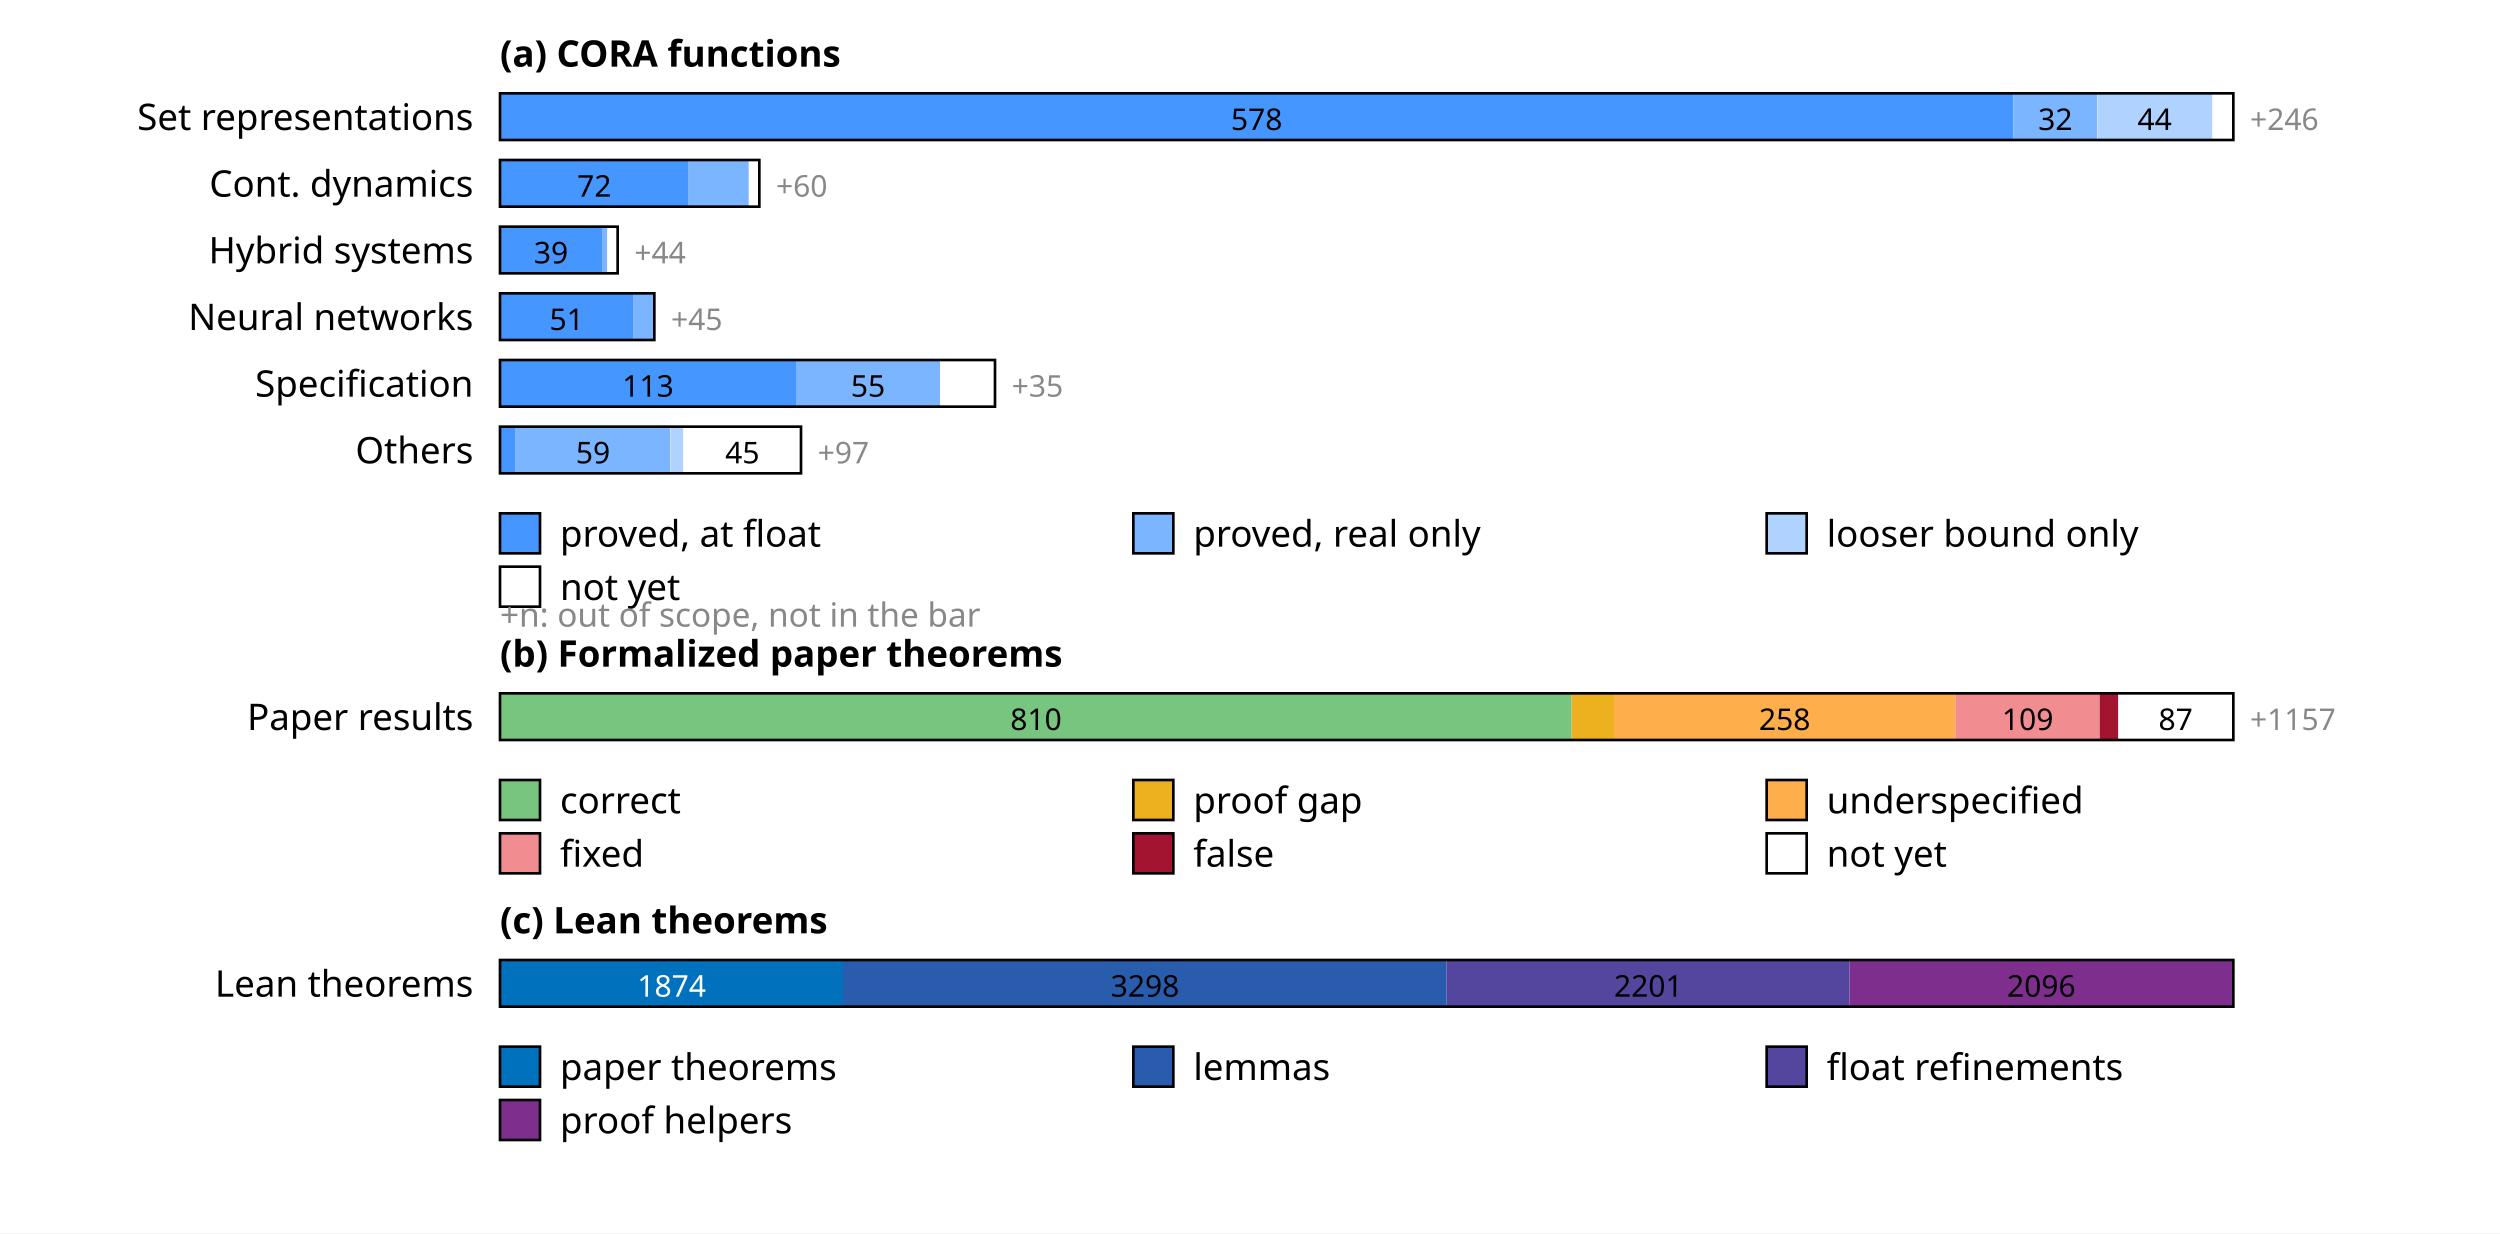
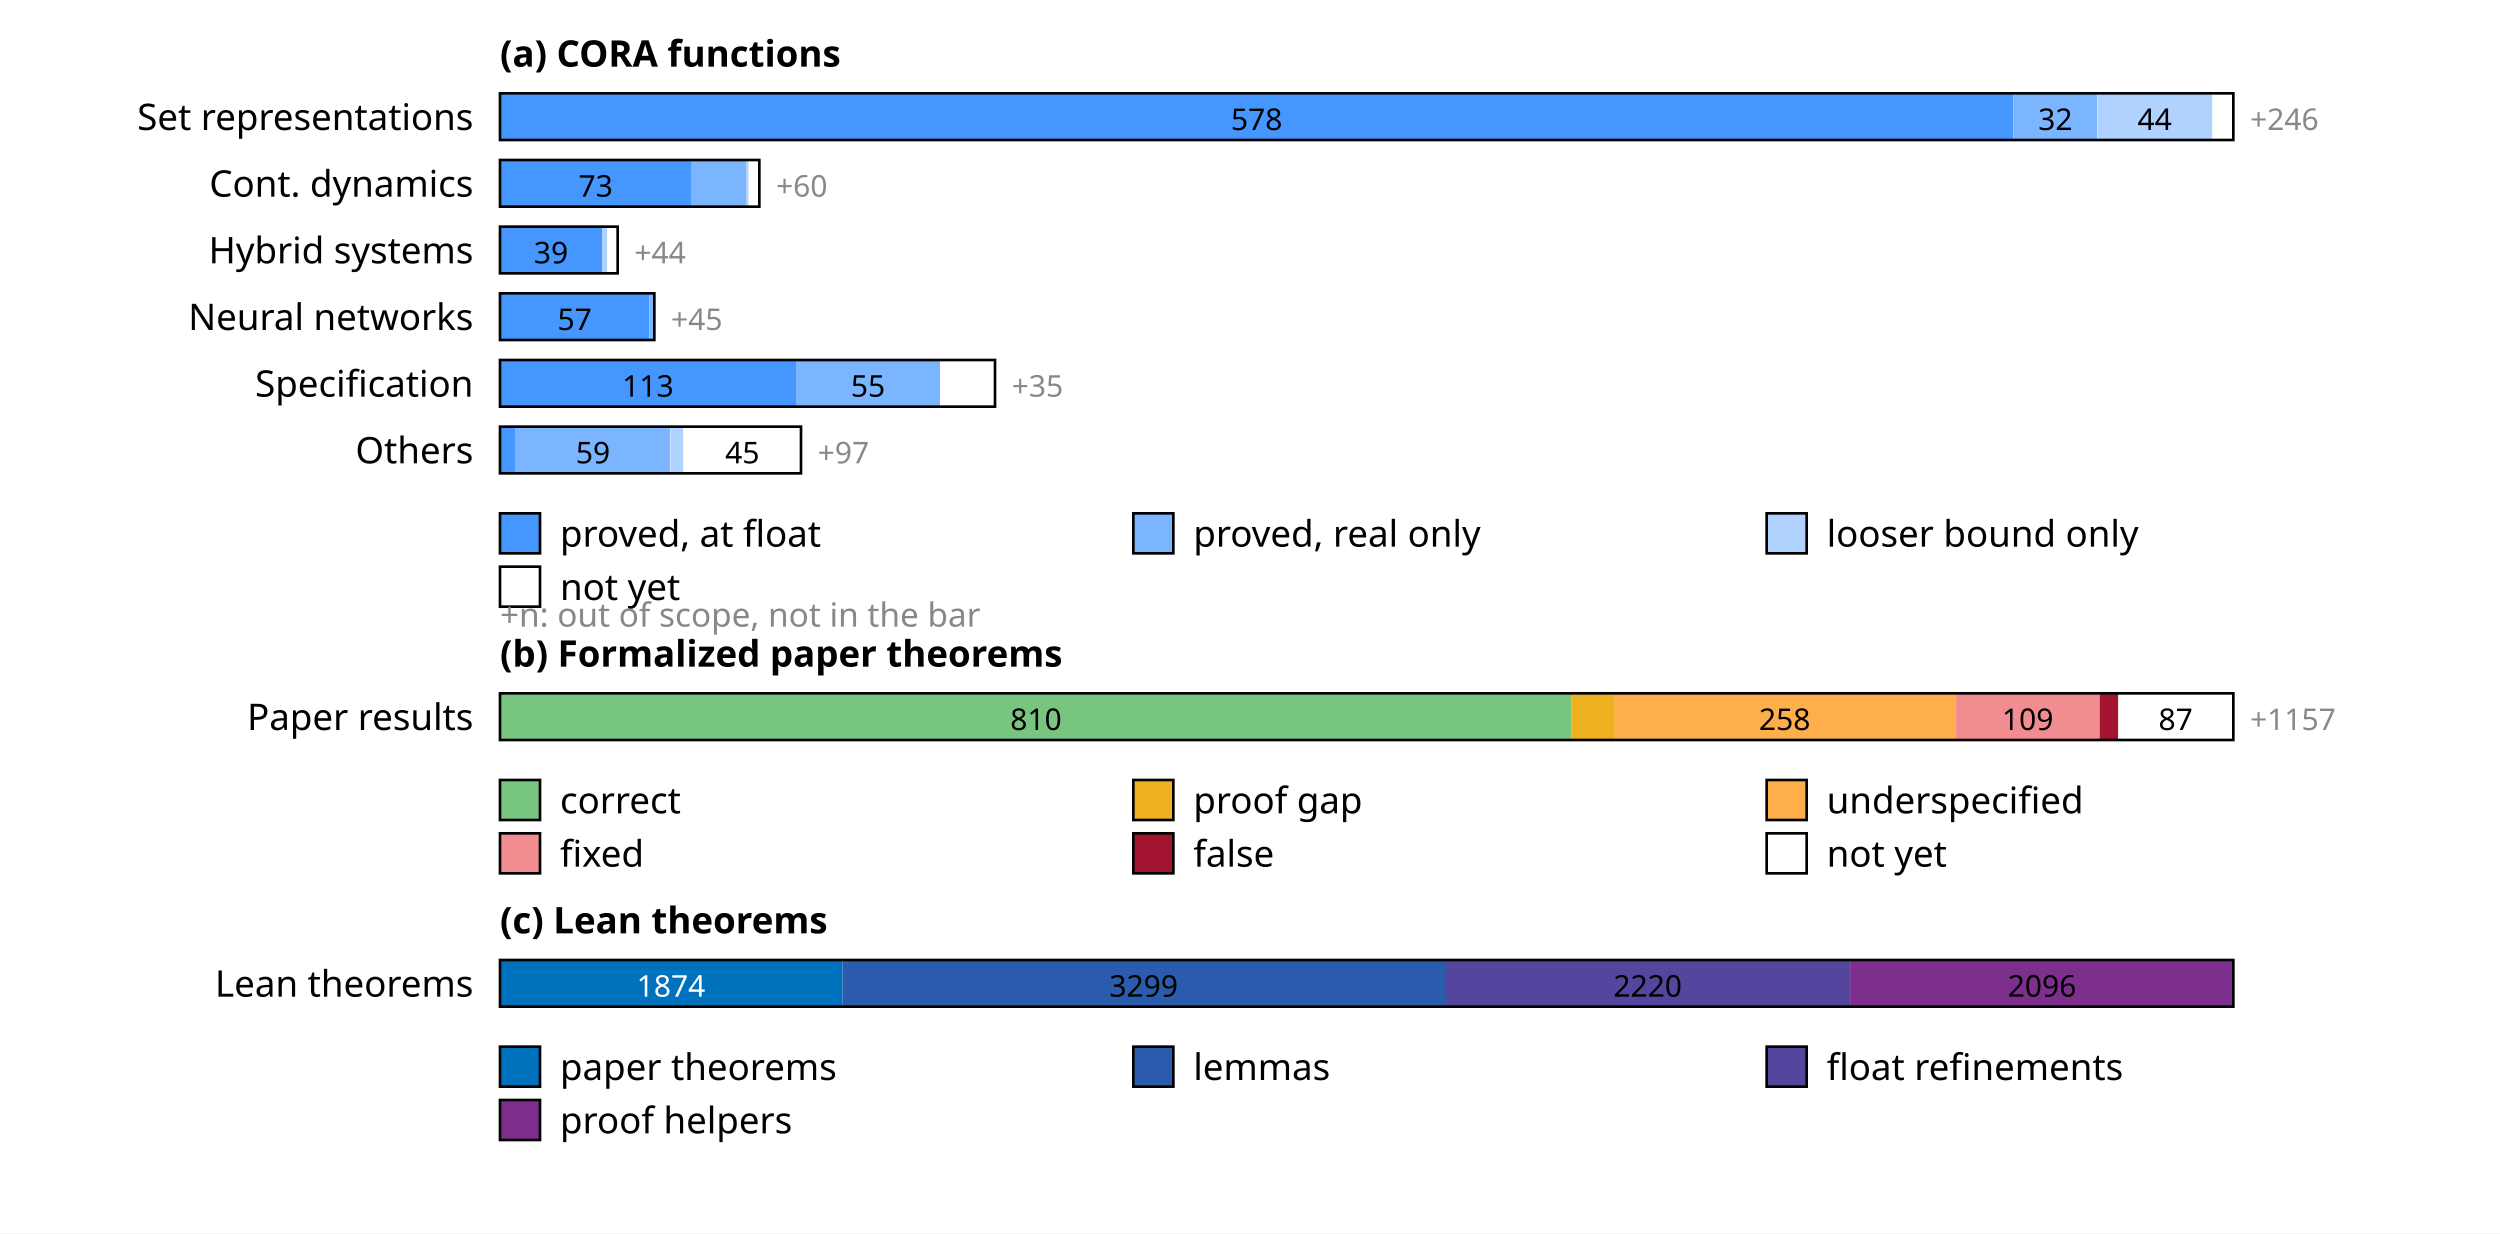
<svg xmlns="http://www.w3.org/2000/svg" width="750" height="370" font-family="sans-serif" font-size="11">
  <rect width="100%" height="100%" fill="white" />
  <text x="150" y="20" font-weight="bold">(a) CORA functions</text>
  <text x="142" y="39" text-anchor="end">Set representations</text>
  <rect x="150.0" y="28" width="454.0" height="14" fill="rgb(69,150,255)" />
  <text x="377.0" y="39" text-anchor="middle" font-size="9" fill="#000">578</text>
  <rect x="604.0" y="28" width="25.1" height="14" fill="rgb(123,180,255)" />
  <text x="616.6" y="39" text-anchor="middle" font-size="9" fill="#000">32</text>
  <rect x="629.2" y="28" width="34.6" height="14" fill="rgb(176,210,255)" />
  <text x="646.4" y="39" text-anchor="middle" font-size="9" fill="#000">44</text>
  <rect x="663.7" y="28" width="6.3" height="14" fill="rgb(255,255,255)" />
  <rect x="150" y="28" width="520.0" height="14" fill="none" stroke="#000" stroke-width="0.8" />
  <text x="675.0" y="39" font-size="9" fill="#888">+246</text>
  <text x="142" y="59" text-anchor="end">Cont. dynamics</text>
-   <rect x="150.0" y="48" width="56.6" height="14" fill="rgb(69,150,255)" />
-   <text x="178.3" y="59" text-anchor="middle" font-size="9" fill="#000">72</text>
-   <rect x="206.6" y="48" width="18.1" height="14" fill="rgb(123,180,255)" />
+   <rect x="150.0" y="48" width="57.3" height="14" fill="rgb(69,150,255)" />
+   <text x="178.7" y="59" text-anchor="middle" font-size="9" fill="#000">73</text>
+   <rect x="207.3" y="48" width="16.5" height="14" fill="rgb(123,180,255)" />
+   <rect x="223.8" y="48" width="0.8" height="14" fill="rgb(176,210,255)" />
  <rect x="224.6" y="48" width="3.1" height="14" fill="rgb(255,255,255)" />
  <rect x="150" y="48" width="77.8" height="14" fill="none" stroke="#000" stroke-width="0.8" />
  <text x="232.8" y="59" font-size="9" fill="#888">+60</text>
  <text x="142" y="79" text-anchor="end">Hybrid systems</text>
  <rect x="150.0" y="68" width="30.6" height="14" fill="rgb(69,150,255)" />
  <text x="165.3" y="79" text-anchor="middle" font-size="9" fill="#000">39</text>
-   <rect x="180.6" y="68" width="1.6" height="14" fill="rgb(123,180,255)" />
+   <rect x="180.6" y="68" width="1.6" height="14" fill="rgb(176,210,255)" />
  <rect x="182.2" y="68" width="3.1" height="14" fill="rgb(255,255,255)" />
  <rect x="150" y="68" width="35.3" height="14" fill="none" stroke="#000" stroke-width="0.8" />
  <text x="190.3" y="79" font-size="9" fill="#888">+44</text>
  <text x="142" y="99" text-anchor="end">Neural networks</text>
-   <rect x="150.0" y="88" width="40.1" height="14" fill="rgb(69,150,255)" />
-   <text x="170.0" y="99" text-anchor="middle" font-size="9" fill="#000">51</text>
-   <rect x="190.1" y="88" width="6.3" height="14" fill="rgb(123,180,255)" />
+   <rect x="150.0" y="88" width="44.8" height="14" fill="rgb(69,150,255)" />
+   <text x="172.4" y="99" text-anchor="middle" font-size="9" fill="#000">57</text>
+   <rect x="194.8" y="88" width="1.6" height="14" fill="rgb(123,180,255)" />
  <rect x="150" y="88" width="46.3" height="14" fill="none" stroke="#000" stroke-width="0.8" />
  <text x="201.3" y="99" font-size="9" fill="#888">+45</text>
  <text x="142" y="119" text-anchor="end">Specification</text>
  <rect x="150.0" y="108" width="88.8" height="14" fill="rgb(69,150,255)" />
  <text x="194.4" y="119" text-anchor="middle" font-size="9" fill="#000">113</text>
  <rect x="238.8" y="108" width="43.2" height="14" fill="rgb(123,180,255)" />
  <text x="260.4" y="119" text-anchor="middle" font-size="9" fill="#000">55</text>
  <rect x="282.0" y="108" width="16.5" height="14" fill="rgb(255,255,255)" />
  <rect x="150" y="108" width="148.5" height="14" fill="none" stroke="#000" stroke-width="0.8" />
  <text x="303.5" y="119" font-size="9" fill="#888">+35</text>
  <text x="142" y="139" text-anchor="end">Others</text>
  <rect x="150.0" y="128" width="4.7" height="14" fill="rgb(69,150,255)" />
  <rect x="154.7" y="128" width="46.3" height="14" fill="rgb(123,180,255)" />
  <text x="177.9" y="139" text-anchor="middle" font-size="9" fill="#000">59</text>
  <rect x="201.1" y="128" width="3.9" height="14" fill="rgb(176,210,255)" />
  <rect x="205.0" y="128" width="35.3" height="14" fill="rgb(255,255,255)" />
  <text x="222.7" y="139" text-anchor="middle" font-size="9" fill="#000">45</text>
  <rect x="150" y="128" width="90.3" height="14" fill="none" stroke="#000" stroke-width="0.8" />
  <text x="245.3" y="139" font-size="9" fill="#888">+97</text>
  <rect x="150" y="154" width="12" height="12" fill="rgb(69,150,255)" stroke="#000" stroke-width="0.8" />
  <text x="168" y="164">proved, at float</text>
  <rect x="340" y="154" width="12" height="12" fill="rgb(123,180,255)" stroke="#000" stroke-width="0.8" />
  <text x="358" y="164">proved, real only</text>
  <rect x="530" y="154" width="12" height="12" fill="rgb(176,210,255)" stroke="#000" stroke-width="0.8" />
  <text x="548" y="164">looser bound only</text>
  <rect x="150" y="170" width="12" height="12" fill="rgb(255,255,255)" stroke="#000" stroke-width="0.8" />
  <text x="168" y="180">not yet</text>
  <text x="150" y="188" font-size="10" fill="#888">+n: out of scope, not in the bar</text>
  <text x="150" y="200" font-weight="bold">(b) Formalized paper theorems</text>
  <text x="142" y="219" text-anchor="end">Paper results</text>
  <rect x="150.0" y="208" width="321.5" height="14" fill="rgb(120,197,127)" />
  <text x="310.8" y="219" text-anchor="middle" font-size="9" fill="#000">810</text>
  <rect x="471.5" y="208" width="12.7" height="14" fill="rgb(237,177,32)" />
  <rect x="484.2" y="208" width="102.4" height="14" fill="rgb(255,174,76)" />
  <text x="535.4" y="219" text-anchor="middle" font-size="9" fill="#000">258</text>
  <rect x="586.6" y="208" width="43.3" height="14" fill="rgb(241,141,145)" />
  <text x="608.3" y="219" text-anchor="middle" font-size="9" fill="#000">109</text>
  <rect x="629.9" y="208" width="5.6" height="14" fill="rgb(162,20,47)" />
  <rect x="635.5" y="208" width="34.5" height="14" fill="rgb(255,255,255)" />
  <text x="652.7" y="219" text-anchor="middle" font-size="9" fill="#000">87</text>
  <rect x="150" y="208" width="520.0" height="14" fill="none" stroke="#000" stroke-width="0.8" />
  <text x="675.0" y="219" font-size="9" fill="#888">+1157</text>
  <rect x="150" y="234" width="12" height="12" fill="rgb(120,197,127)" stroke="#000" stroke-width="0.8" />
  <text x="168" y="244">correct</text>
  <rect x="340" y="234" width="12" height="12" fill="rgb(237,177,32)" stroke="#000" stroke-width="0.8" />
  <text x="358" y="244">proof gap</text>
  <rect x="530" y="234" width="12" height="12" fill="rgb(255,174,76)" stroke="#000" stroke-width="0.8" />
  <text x="548" y="244">underspecified</text>
  <rect x="150" y="250" width="12" height="12" fill="rgb(241,141,145)" stroke="#000" stroke-width="0.8" />
  <text x="168" y="260">fixed</text>
  <rect x="340" y="250" width="12" height="12" fill="rgb(162,20,47)" stroke="#000" stroke-width="0.8" />
  <text x="358" y="260">false</text>
  <rect x="530" y="250" width="12" height="12" fill="rgb(255,255,255)" stroke="#000" stroke-width="0.8" />
  <text x="548" y="260">not yet</text>
  <text x="150" y="280" font-weight="bold">(c) Lean theorems</text>
  <text x="142" y="299" text-anchor="end">Lean theorems</text>
-   <rect x="150.0" y="288" width="102.9" height="14" fill="rgb(0,114,189)" />
-   <text x="201.5" y="299" text-anchor="middle" font-size="9" fill="#fff">1874</text>
-   <rect x="252.9" y="288" width="181.1" height="14" fill="rgb(42,92,173)" />
-   <text x="343.5" y="299" text-anchor="middle" font-size="9" fill="#000">3298</text>
-   <rect x="434.0" y="288" width="120.9" height="14" fill="rgb(84,69,158)" />
-   <text x="494.5" y="299" text-anchor="middle" font-size="9" fill="#000">2201</text>
-   <rect x="554.9" y="288" width="115.1" height="14" fill="rgb(126,47,142)" />
-   <text x="612.4" y="299" text-anchor="middle" font-size="9" fill="#000">2096</text>
+   <rect x="150.0" y="288" width="102.7" height="14" fill="rgb(0,114,189)" />
+   <text x="201.3" y="299" text-anchor="middle" font-size="9" fill="#fff">1874</text>
+   <rect x="252.7" y="288" width="180.8" height="14" fill="rgb(42,92,173)" />
+   <text x="343.1" y="299" text-anchor="middle" font-size="9" fill="#000">3299</text>
+   <rect x="433.5" y="288" width="121.7" height="14" fill="rgb(84,69,158)" />
+   <text x="494.3" y="299" text-anchor="middle" font-size="9" fill="#000">2220</text>
+   <rect x="555.1" y="288" width="114.9" height="14" fill="rgb(126,47,142)" />
+   <text x="612.6" y="299" text-anchor="middle" font-size="9" fill="#000">2096</text>
  <rect x="150" y="288" width="520.0" height="14" fill="none" stroke="#000" stroke-width="0.8" />
  <rect x="150" y="314" width="12" height="12" fill="rgb(0,114,189)" stroke="#000" stroke-width="0.8" />
  <text x="168" y="324">paper theorems</text>
  <rect x="340" y="314" width="12" height="12" fill="rgb(42,92,173)" stroke="#000" stroke-width="0.8" />
  <text x="358" y="324">lemmas</text>
  <rect x="530" y="314" width="12" height="12" fill="rgb(84,69,158)" stroke="#000" stroke-width="0.8" />
  <text x="548" y="324">float refinements</text>
  <rect x="150" y="330" width="12" height="12" fill="rgb(126,47,142)" stroke="#000" stroke-width="0.8" />
  <text x="168" y="340">proof helpers</text>
</svg>
